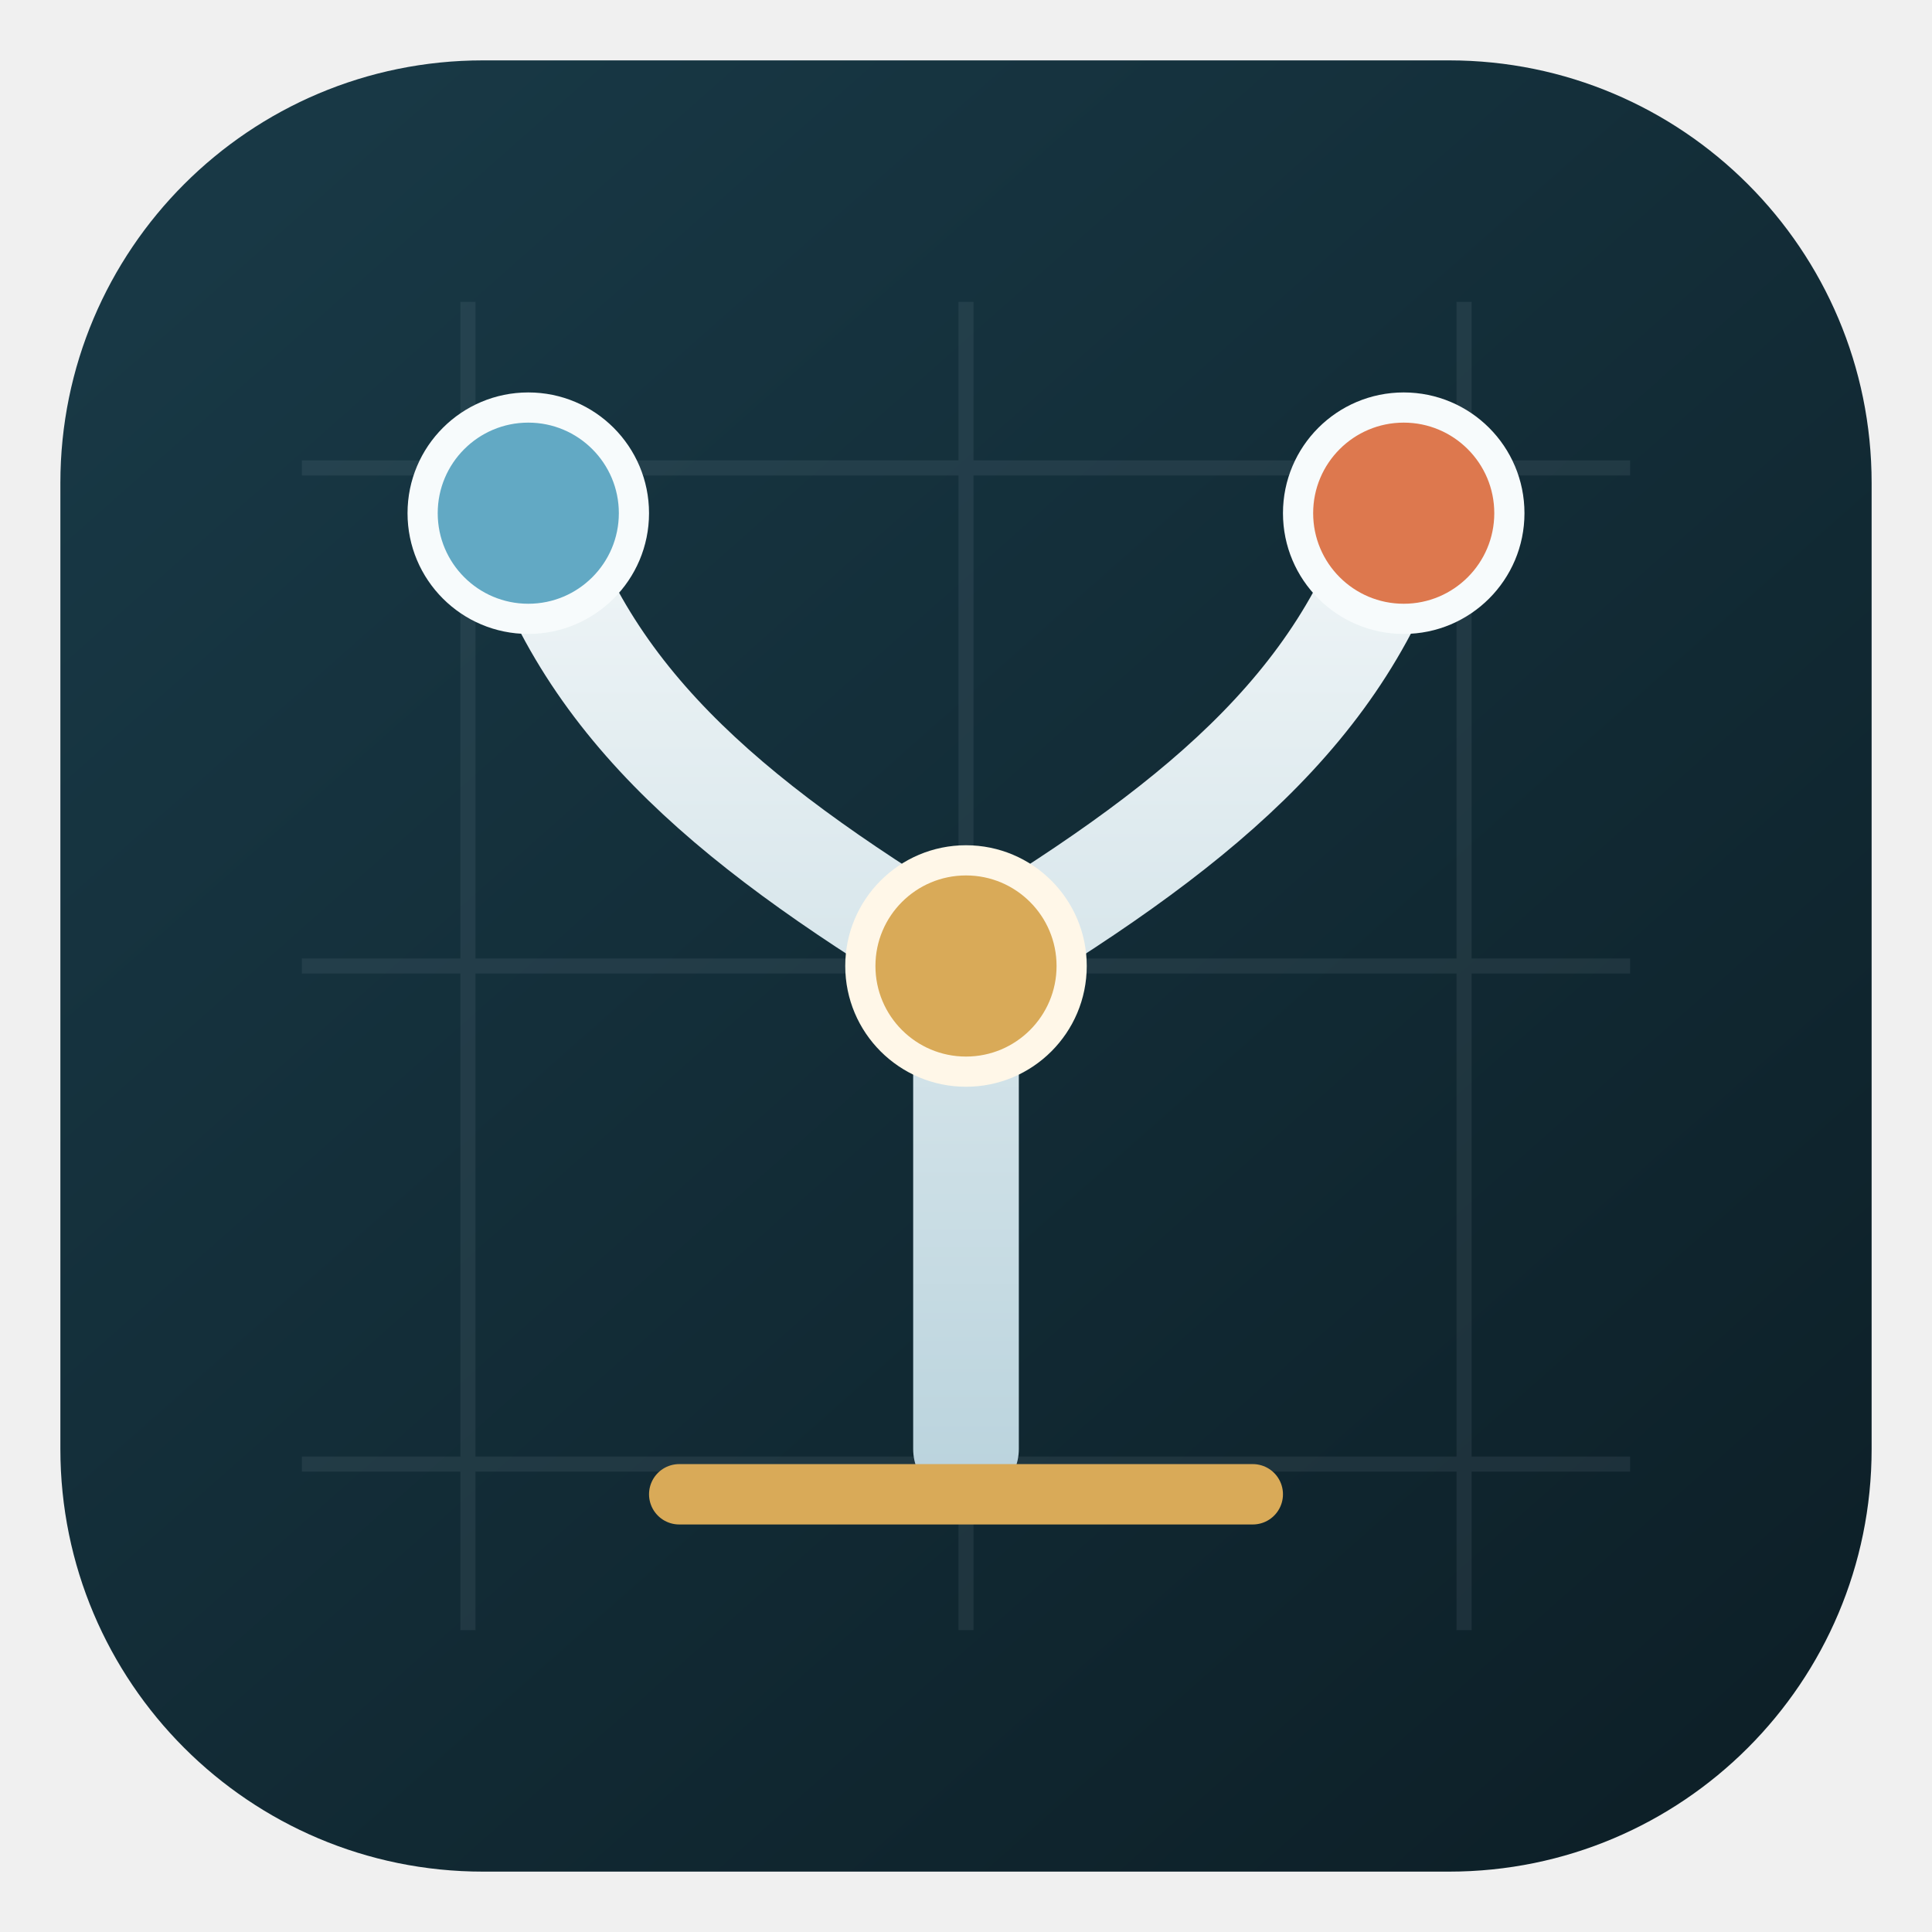
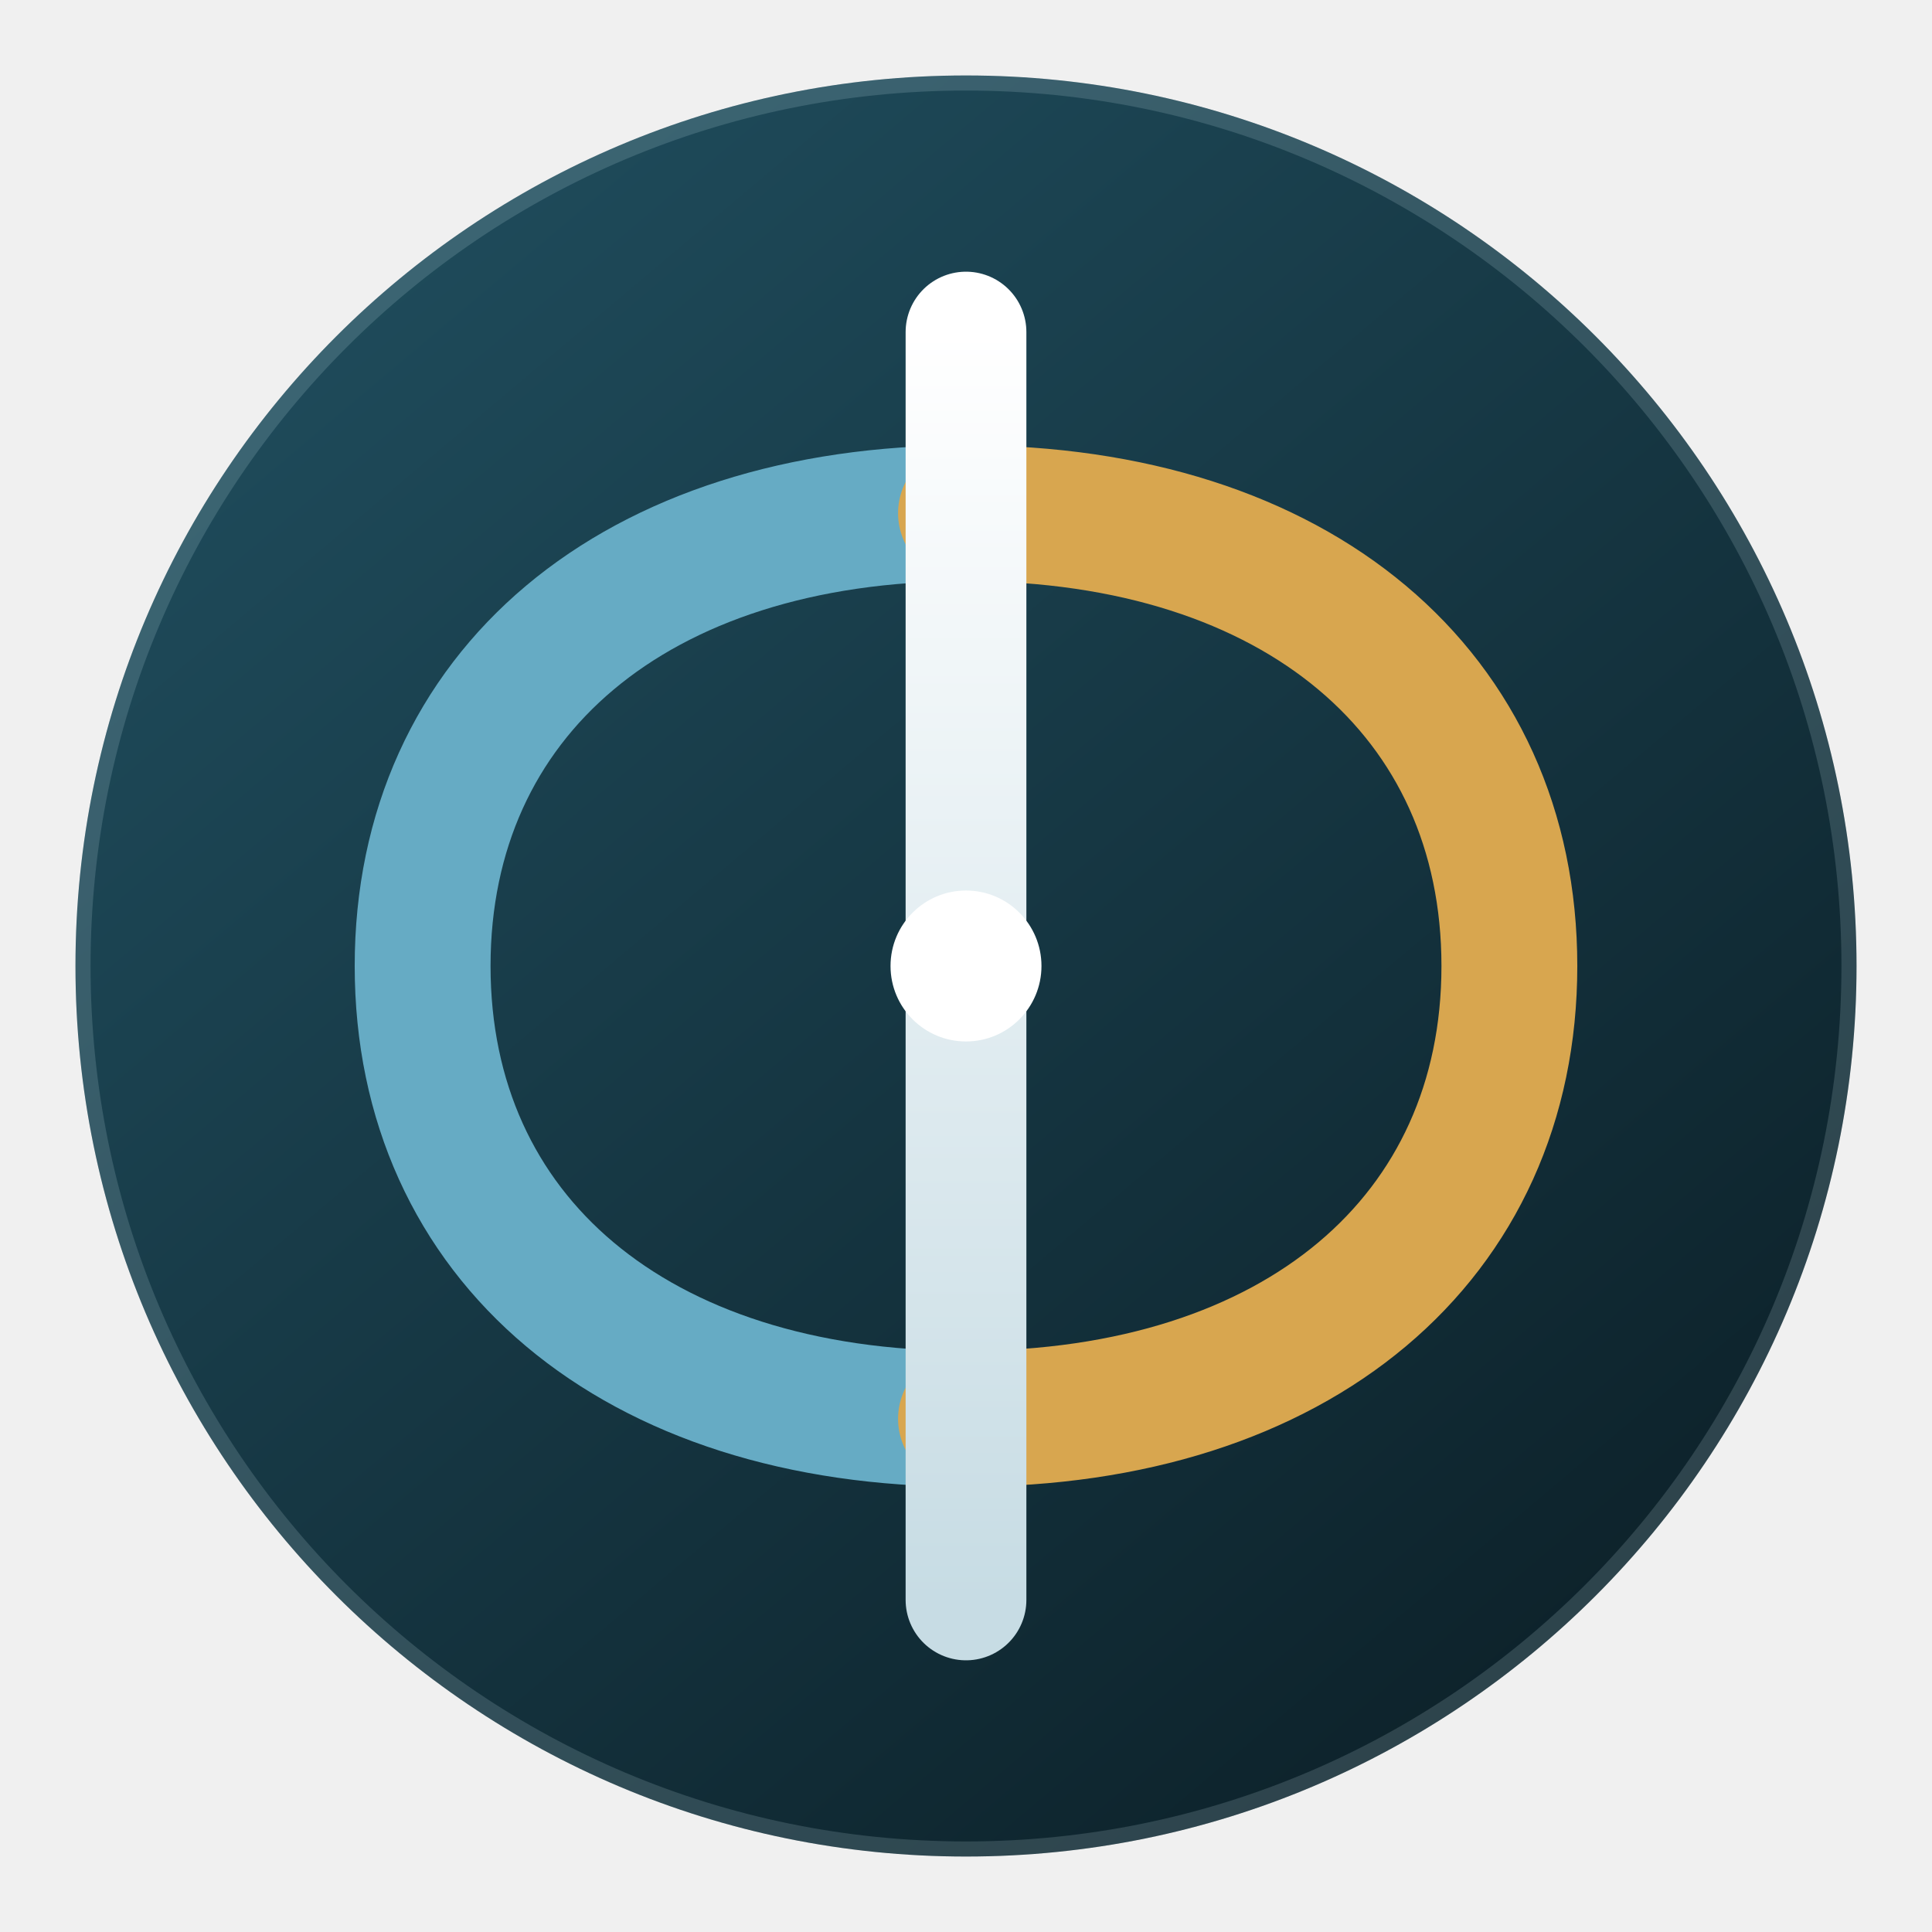
<svg xmlns="http://www.w3.org/2000/svg" width="128" height="128" viewBox="0 0 128 128" role="img" aria-labelledby="title description">
  <defs>
-     <linearGradient id="bg" x1="18" y1="12" x2="112" y2="118" gradientUnits="userSpaceOnUse">
-       <stop stop-color="#183845" />
-       <stop offset="1" stop-color="#0d2028" />
+     <linearGradient id="background" x1="22" y1="14" x2="108" y2="116" gradientUnits="userSpaceOnUse">
+       <stop stop-color="#1f4c5c" />
+       <stop offset="1" stop-color="#0c2028" />
    </linearGradient>
-     <linearGradient id="stem" x1="64" y1="30" x2="64" y2="101" gradientUnits="userSpaceOnUse">
-       <stop stop-color="#f4f8f9" />
-       <stop offset="1" stop-color="#b8d2dc" />
+     <linearGradient id="axis" x1="64" y1="22" x2="64" y2="106" gradientUnits="userSpaceOnUse">
+       <stop stop-color="#ffffff" />
+       <stop offset="1" stop-color="#c7dce4" />
    </linearGradient>
  </defs>
-   <rect x="4" y="4" width="120" height="120" rx="28" fill="url(#bg)" />
-   <path d="M20 31H108M20 64H108M20 97H108M31 20V108M64 20V108M97 20V108" fill="none" stroke="#d9edf3" stroke-opacity=".075" />
-   <path d="M35 34C39 47 49 55 64 64C79 55 89 47 93 34" fill="none" stroke="url(#stem)" stroke-width="7" stroke-linecap="round" stroke-linejoin="round" />
-   <path d="M64 64V96" fill="none" stroke="url(#stem)" stroke-width="7" stroke-linecap="round" />
-   <path d="M45 99H83" fill="none" stroke="#d9aa58" stroke-width="4" stroke-linecap="round" />
-   <circle cx="35" cy="34" r="7" fill="#62a9c4" stroke="#f7fbfc" stroke-width="2" />
-   <circle cx="93" cy="34" r="7" fill="#dd784e" stroke="#f7fbfc" stroke-width="2" />
-   <circle cx="64" cy="64" r="7" fill="#d9aa58" stroke="#fff7e8" stroke-width="2" />
+   <circle cx="64" cy="64" r="59" fill="url(#background)" />
+   <circle cx="64" cy="64" r="58.5" fill="none" stroke="#d9edf3" stroke-opacity=".16" />
+   <path d="M64 34C42 34 28 46 28 64S42 94 64 94" fill="none" stroke="#66abc4" stroke-width="9" stroke-linecap="round" />
+   <path d="M64 34C86 34 100 46 100 64S86 94 64 94" fill="none" stroke="#d8a64f" stroke-width="9" stroke-linecap="round" />
+   <path d="M64 22V106" fill="none" stroke="url(#axis)" stroke-width="8" stroke-linecap="round" />
+   <circle cx="64" cy="64" r="5" fill="#ffffff" />
</svg>
